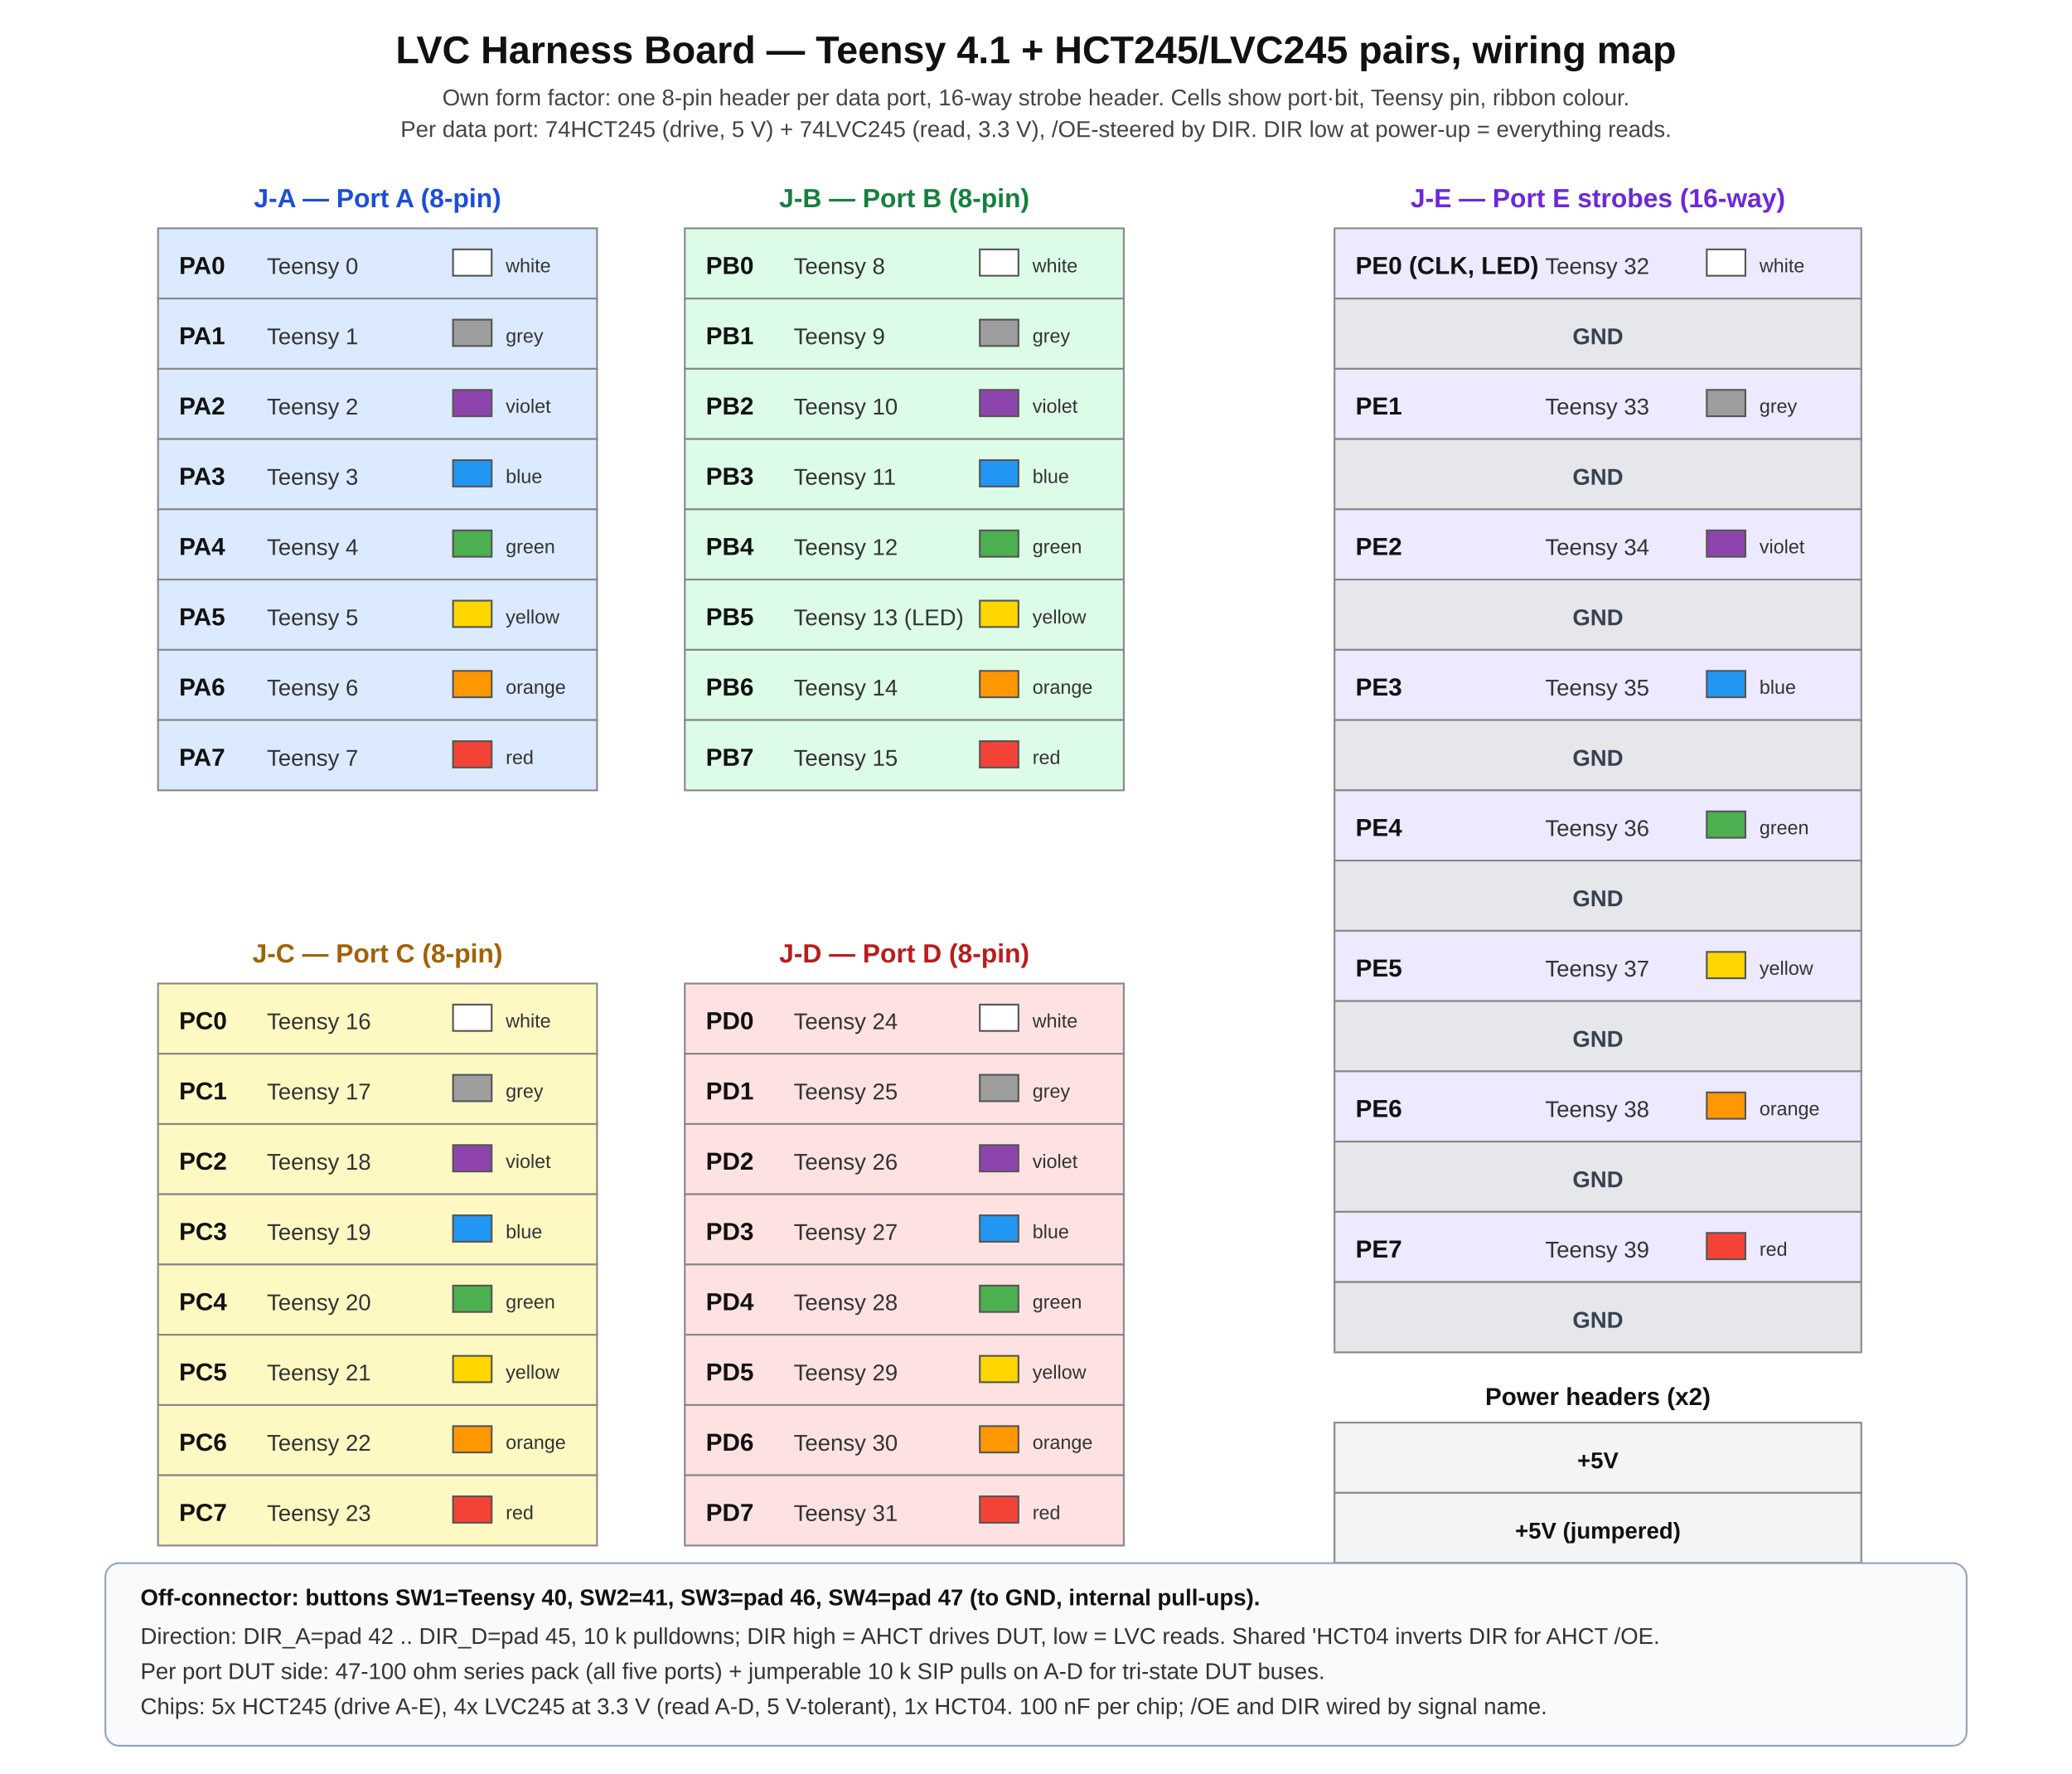
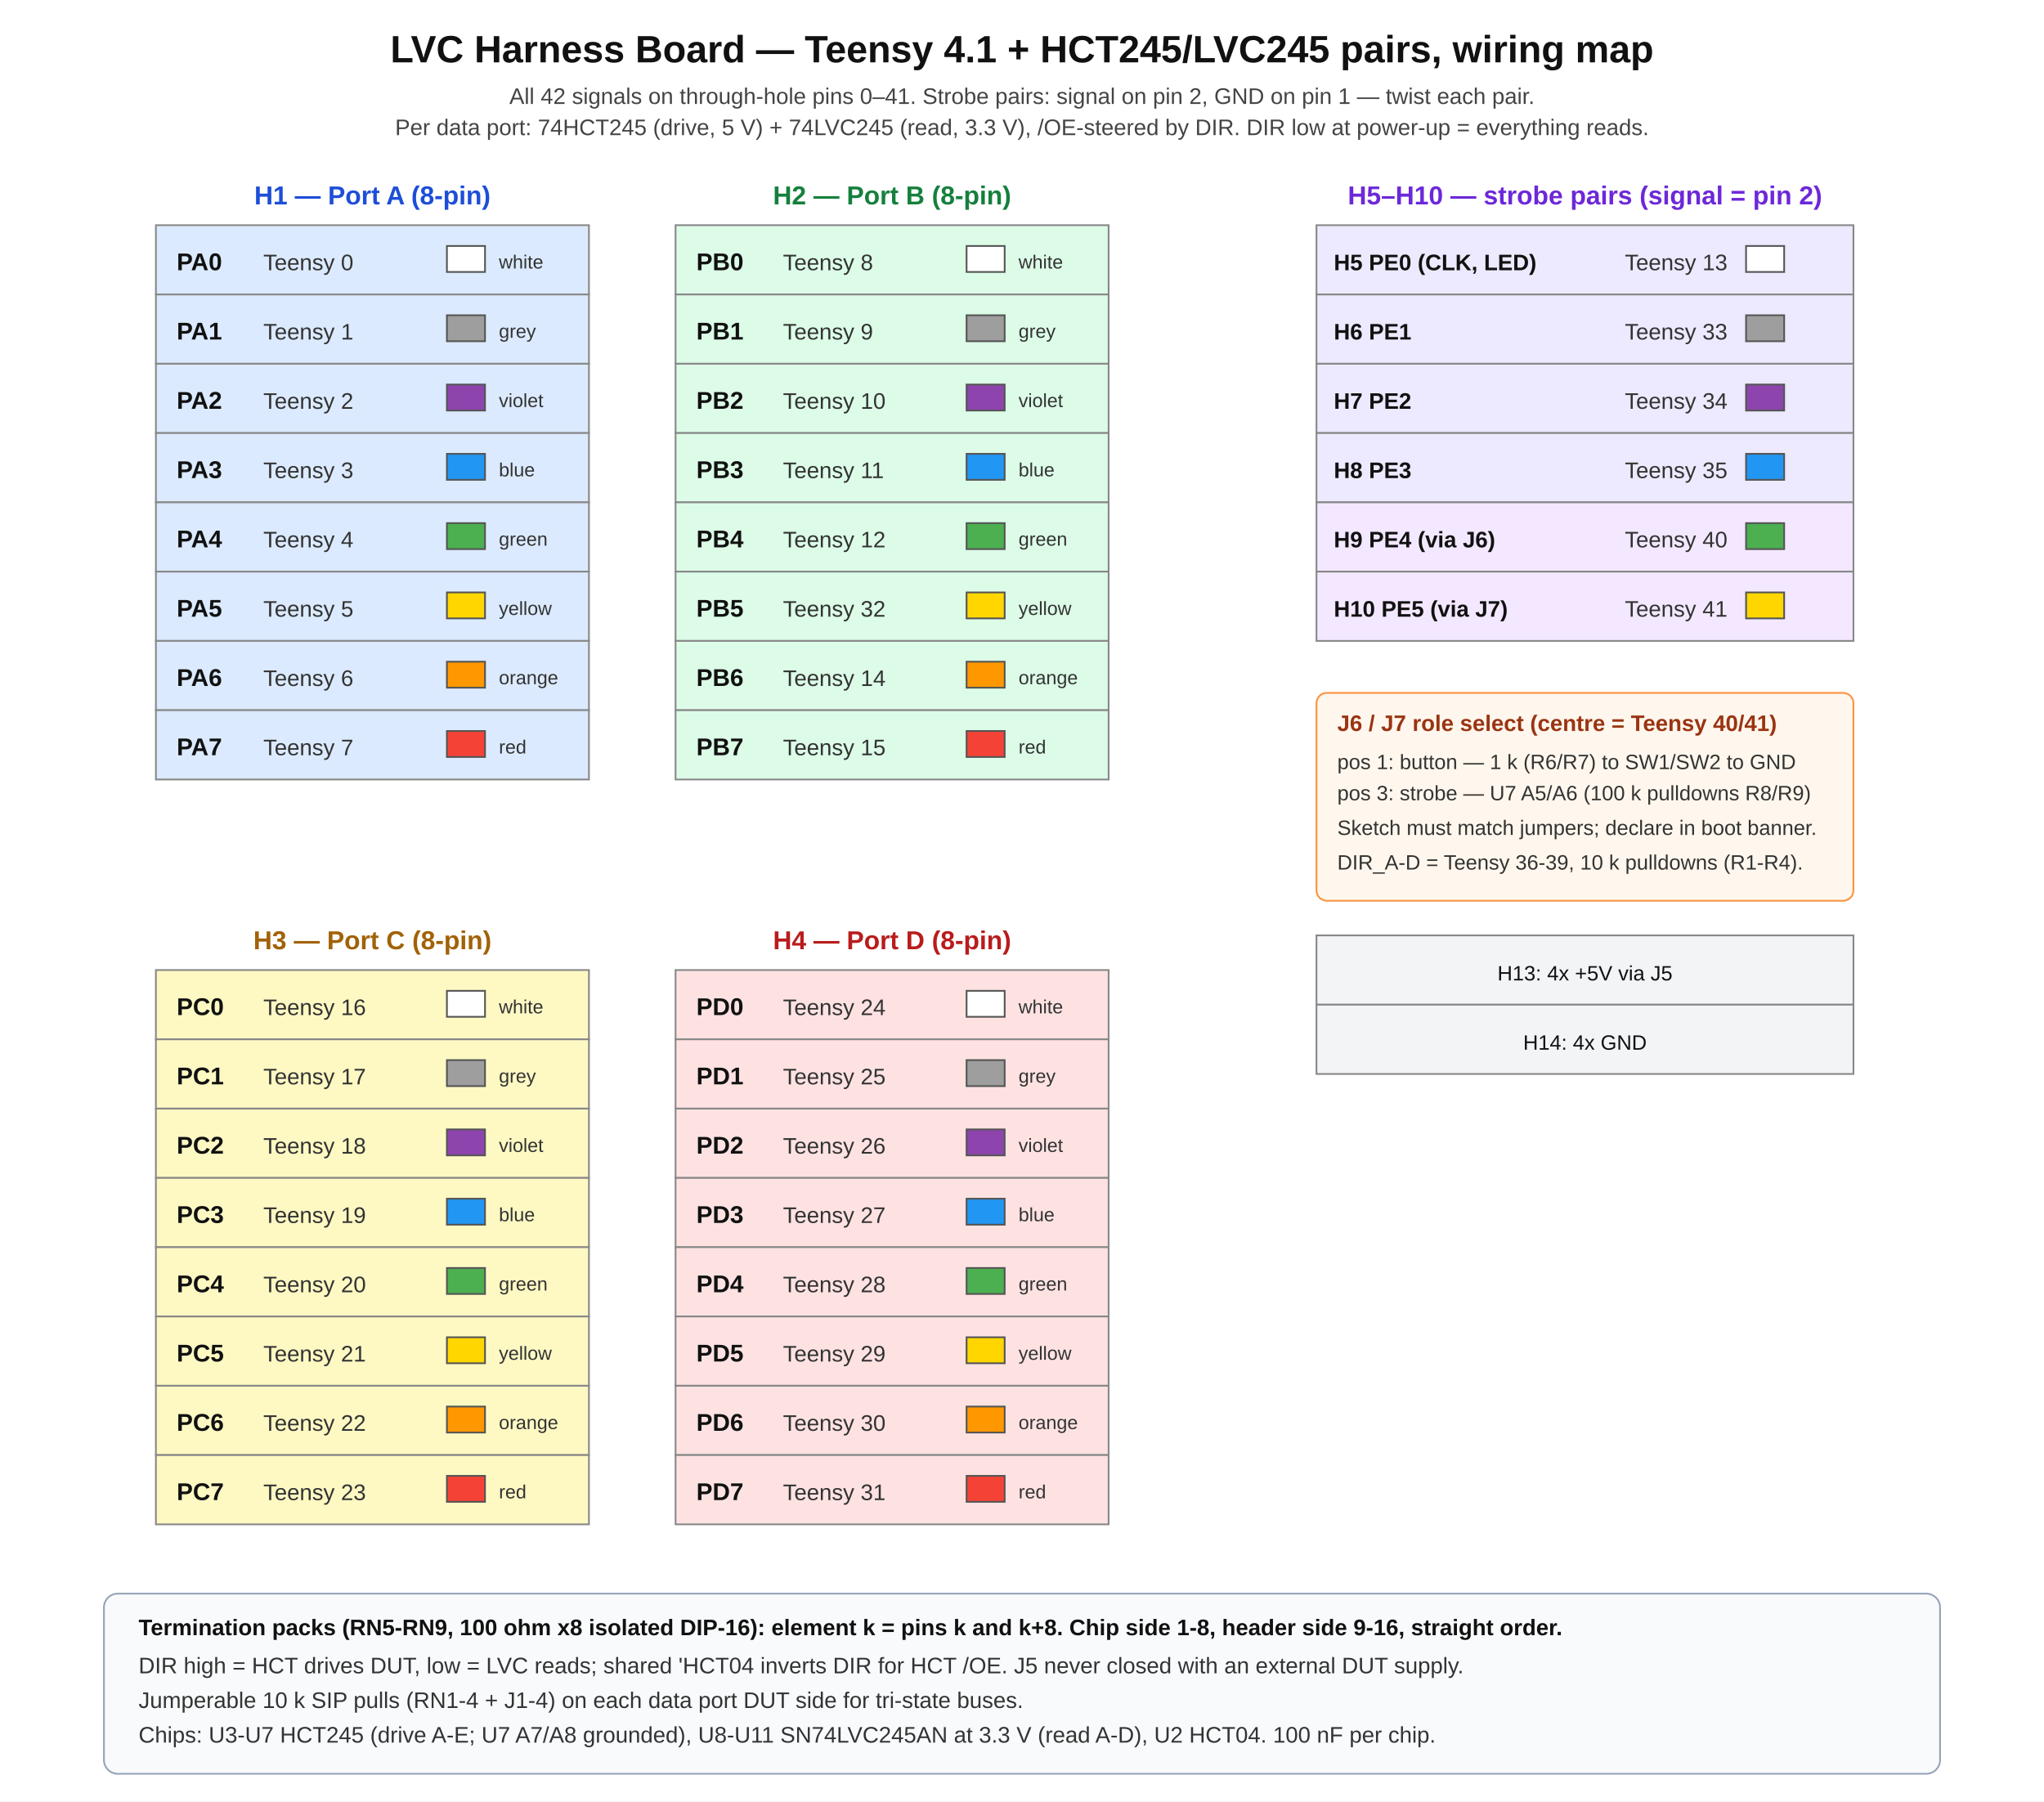
- <svg xmlns="http://www.w3.org/2000/svg" width="1180" height="1010" viewBox="0 0 1180 1010" font-family="Segoe UI, Arial, sans-serif">
-   <rect x="0" y="0" width="1180" height="1010" fill="#ffffff" />
+ <svg xmlns="http://www.w3.org/2000/svg" width="1180" height="1040" viewBox="0 0 1180 1040" font-family="Segoe UI, Arial, sans-serif">
+   <rect x="0" y="0" width="1180" height="1040" fill="#ffffff" />
  <text x="590" y="36" text-anchor="middle" font-size="22" font-weight="bold" fill="#111">LVC Harness Board — Teensy 4.1 + HCT245/LVC245 pairs, wiring map</text>
-   <text x="590" y="60" text-anchor="middle" font-size="13" fill="#444">Own form factor: one 8-pin header per data port, 16-way strobe header. Cells show port·bit, Teensy pin, ribbon colour.</text>
+   <text x="590" y="60" text-anchor="middle" font-size="13" fill="#444">All 42 signals on through-hole pins 0–41. Strobe pairs: signal on pin 2, GND on pin 1 — twist each pair.</text>
  <text x="590" y="78" text-anchor="middle" font-size="13" fill="#444">Per data port: 74HCT245 (drive, 5 V) + 74LVC245 (read, 3.3 V), /OE-steered by DIR. DIR low at power-up = everything reads.</text>
-   <text x="215" y="118" text-anchor="middle" font-size="15" font-weight="bold" fill="#1d4ed8">J-A — Port A (8-pin)</text>
+   <text x="215" y="118" text-anchor="middle" font-size="15" font-weight="bold" fill="#1d4ed8">H1 — Port A (8-pin)</text>
  <rect x="90" y="130" width="250" height="40" fill="#dbeafe" stroke="#888" />
  <text x="102" y="156" font-size="14" font-weight="bold" fill="#111">PA0</text>
  <text x="152" y="156" font-size="13" fill="#333">Teensy 0</text>
  <rect x="258" y="142" width="22" height="15" fill="#ffffff" stroke="#555" />
  <text x="288" y="155" font-size="11" fill="#333">white</text>
  <rect x="90" y="170" width="250" height="40" fill="#dbeafe" stroke="#888" />
  <text x="102" y="196" font-size="14" font-weight="bold" fill="#111">PA1</text>
  <text x="152" y="196" font-size="13" fill="#333">Teensy 1</text>
  <rect x="258" y="182" width="22" height="15" fill="#9e9e9e" stroke="#555" />
  <text x="288" y="195" font-size="11" fill="#333">grey</text>
  <rect x="90" y="210" width="250" height="40" fill="#dbeafe" stroke="#888" />
  <text x="102" y="236" font-size="14" font-weight="bold" fill="#111">PA2</text>
  <text x="152" y="236" font-size="13" fill="#333">Teensy 2</text>
  <rect x="258" y="222" width="22" height="15" fill="#8e44ad" stroke="#555" />
  <text x="288" y="235" font-size="11" fill="#333">violet</text>
  <rect x="90" y="250" width="250" height="40" fill="#dbeafe" stroke="#888" />
  <text x="102" y="276" font-size="14" font-weight="bold" fill="#111">PA3</text>
  <text x="152" y="276" font-size="13" fill="#333">Teensy 3</text>
  <rect x="258" y="262" width="22" height="15" fill="#2196f3" stroke="#555" />
  <text x="288" y="275" font-size="11" fill="#333">blue</text>
  <rect x="90" y="290" width="250" height="40" fill="#dbeafe" stroke="#888" />
  <text x="102" y="316" font-size="14" font-weight="bold" fill="#111">PA4</text>
  <text x="152" y="316" font-size="13" fill="#333">Teensy 4</text>
  <rect x="258" y="302" width="22" height="15" fill="#4caf50" stroke="#555" />
  <text x="288" y="315" font-size="11" fill="#333">green</text>
  <rect x="90" y="330" width="250" height="40" fill="#dbeafe" stroke="#888" />
  <text x="102" y="356" font-size="14" font-weight="bold" fill="#111">PA5</text>
  <text x="152" y="356" font-size="13" fill="#333">Teensy 5</text>
  <rect x="258" y="342" width="22" height="15" fill="#ffd600" stroke="#555" />
  <text x="288" y="355" font-size="11" fill="#333">yellow</text>
  <rect x="90" y="370" width="250" height="40" fill="#dbeafe" stroke="#888" />
  <text x="102" y="396" font-size="14" font-weight="bold" fill="#111">PA6</text>
  <text x="152" y="396" font-size="13" fill="#333">Teensy 6</text>
  <rect x="258" y="382" width="22" height="15" fill="#ff9800" stroke="#555" />
  <text x="288" y="395" font-size="11" fill="#333">orange</text>
  <rect x="90" y="410" width="250" height="40" fill="#dbeafe" stroke="#888" />
  <text x="102" y="436" font-size="14" font-weight="bold" fill="#111">PA7</text>
  <text x="152" y="436" font-size="13" fill="#333">Teensy 7</text>
  <rect x="258" y="422" width="22" height="15" fill="#f44336" stroke="#555" />
  <text x="288" y="435" font-size="11" fill="#333">red</text>
-   <text x="515" y="118" text-anchor="middle" font-size="15" font-weight="bold" fill="#15803d">J-B — Port B (8-pin)</text>
+   <text x="515" y="118" text-anchor="middle" font-size="15" font-weight="bold" fill="#15803d">H2 — Port B (8-pin)</text>
  <rect x="390" y="130" width="250" height="40" fill="#dcfce7" stroke="#888" />
  <text x="402" y="156" font-size="14" font-weight="bold" fill="#111">PB0</text>
  <text x="452" y="156" font-size="13" fill="#333">Teensy 8</text>
  <rect x="558" y="142" width="22" height="15" fill="#ffffff" stroke="#555" />
  <text x="588" y="155" font-size="11" fill="#333">white</text>
  <rect x="390" y="170" width="250" height="40" fill="#dcfce7" stroke="#888" />
  <text x="402" y="196" font-size="14" font-weight="bold" fill="#111">PB1</text>
  <text x="452" y="196" font-size="13" fill="#333">Teensy 9</text>
  <rect x="558" y="182" width="22" height="15" fill="#9e9e9e" stroke="#555" />
  <text x="588" y="195" font-size="11" fill="#333">grey</text>
  <rect x="390" y="210" width="250" height="40" fill="#dcfce7" stroke="#888" />
  <text x="402" y="236" font-size="14" font-weight="bold" fill="#111">PB2</text>
  <text x="452" y="236" font-size="13" fill="#333">Teensy 10</text>
  <rect x="558" y="222" width="22" height="15" fill="#8e44ad" stroke="#555" />
  <text x="588" y="235" font-size="11" fill="#333">violet</text>
  <rect x="390" y="250" width="250" height="40" fill="#dcfce7" stroke="#888" />
  <text x="402" y="276" font-size="14" font-weight="bold" fill="#111">PB3</text>
  <text x="452" y="276" font-size="13" fill="#333">Teensy 11</text>
  <rect x="558" y="262" width="22" height="15" fill="#2196f3" stroke="#555" />
  <text x="588" y="275" font-size="11" fill="#333">blue</text>
  <rect x="390" y="290" width="250" height="40" fill="#dcfce7" stroke="#888" />
  <text x="402" y="316" font-size="14" font-weight="bold" fill="#111">PB4</text>
  <text x="452" y="316" font-size="13" fill="#333">Teensy 12</text>
  <rect x="558" y="302" width="22" height="15" fill="#4caf50" stroke="#555" />
  <text x="588" y="315" font-size="11" fill="#333">green</text>
  <rect x="390" y="330" width="250" height="40" fill="#dcfce7" stroke="#888" />
  <text x="402" y="356" font-size="14" font-weight="bold" fill="#111">PB5</text>
-   <text x="452" y="356" font-size="13" fill="#333">Teensy 13 (LED)</text>
+   <text x="452" y="356" font-size="13" fill="#333">Teensy 32</text>
  <rect x="558" y="342" width="22" height="15" fill="#ffd600" stroke="#555" />
  <text x="588" y="355" font-size="11" fill="#333">yellow</text>
  <rect x="390" y="370" width="250" height="40" fill="#dcfce7" stroke="#888" />
  <text x="402" y="396" font-size="14" font-weight="bold" fill="#111">PB6</text>
  <text x="452" y="396" font-size="13" fill="#333">Teensy 14</text>
  <rect x="558" y="382" width="22" height="15" fill="#ff9800" stroke="#555" />
  <text x="588" y="395" font-size="11" fill="#333">orange</text>
  <rect x="390" y="410" width="250" height="40" fill="#dcfce7" stroke="#888" />
  <text x="402" y="436" font-size="14" font-weight="bold" fill="#111">PB7</text>
  <text x="452" y="436" font-size="13" fill="#333">Teensy 15</text>
  <rect x="558" y="422" width="22" height="15" fill="#f44336" stroke="#555" />
  <text x="588" y="435" font-size="11" fill="#333">red</text>
-   <text x="215" y="548" text-anchor="middle" font-size="15" font-weight="bold" fill="#a16207">J-C — Port C (8-pin)</text>
+   <text x="215" y="548" text-anchor="middle" font-size="15" font-weight="bold" fill="#a16207">H3 — Port C (8-pin)</text>
  <rect x="90" y="560" width="250" height="40" fill="#fef9c3" stroke="#888" />
  <text x="102" y="586" font-size="14" font-weight="bold" fill="#111">PC0</text>
  <text x="152" y="586" font-size="13" fill="#333">Teensy 16</text>
  <rect x="258" y="572" width="22" height="15" fill="#ffffff" stroke="#555" />
  <text x="288" y="585" font-size="11" fill="#333">white</text>
  <rect x="90" y="600" width="250" height="40" fill="#fef9c3" stroke="#888" />
  <text x="102" y="626" font-size="14" font-weight="bold" fill="#111">PC1</text>
  <text x="152" y="626" font-size="13" fill="#333">Teensy 17</text>
  <rect x="258" y="612" width="22" height="15" fill="#9e9e9e" stroke="#555" />
  <text x="288" y="625" font-size="11" fill="#333">grey</text>
  <rect x="90" y="640" width="250" height="40" fill="#fef9c3" stroke="#888" />
  <text x="102" y="666" font-size="14" font-weight="bold" fill="#111">PC2</text>
  <text x="152" y="666" font-size="13" fill="#333">Teensy 18</text>
  <rect x="258" y="652" width="22" height="15" fill="#8e44ad" stroke="#555" />
  <text x="288" y="665" font-size="11" fill="#333">violet</text>
  <rect x="90" y="680" width="250" height="40" fill="#fef9c3" stroke="#888" />
  <text x="102" y="706" font-size="14" font-weight="bold" fill="#111">PC3</text>
  <text x="152" y="706" font-size="13" fill="#333">Teensy 19</text>
  <rect x="258" y="692" width="22" height="15" fill="#2196f3" stroke="#555" />
  <text x="288" y="705" font-size="11" fill="#333">blue</text>
  <rect x="90" y="720" width="250" height="40" fill="#fef9c3" stroke="#888" />
  <text x="102" y="746" font-size="14" font-weight="bold" fill="#111">PC4</text>
  <text x="152" y="746" font-size="13" fill="#333">Teensy 20</text>
  <rect x="258" y="732" width="22" height="15" fill="#4caf50" stroke="#555" />
  <text x="288" y="745" font-size="11" fill="#333">green</text>
  <rect x="90" y="760" width="250" height="40" fill="#fef9c3" stroke="#888" />
  <text x="102" y="786" font-size="14" font-weight="bold" fill="#111">PC5</text>
  <text x="152" y="786" font-size="13" fill="#333">Teensy 21</text>
  <rect x="258" y="772" width="22" height="15" fill="#ffd600" stroke="#555" />
  <text x="288" y="785" font-size="11" fill="#333">yellow</text>
  <rect x="90" y="800" width="250" height="40" fill="#fef9c3" stroke="#888" />
  <text x="102" y="826" font-size="14" font-weight="bold" fill="#111">PC6</text>
  <text x="152" y="826" font-size="13" fill="#333">Teensy 22</text>
  <rect x="258" y="812" width="22" height="15" fill="#ff9800" stroke="#555" />
  <text x="288" y="825" font-size="11" fill="#333">orange</text>
  <rect x="90" y="840" width="250" height="40" fill="#fef9c3" stroke="#888" />
  <text x="102" y="866" font-size="14" font-weight="bold" fill="#111">PC7</text>
  <text x="152" y="866" font-size="13" fill="#333">Teensy 23</text>
  <rect x="258" y="852" width="22" height="15" fill="#f44336" stroke="#555" />
  <text x="288" y="865" font-size="11" fill="#333">red</text>
-   <text x="515" y="548" text-anchor="middle" font-size="15" font-weight="bold" fill="#b91c1c">J-D — Port D (8-pin)</text>
+   <text x="515" y="548" text-anchor="middle" font-size="15" font-weight="bold" fill="#b91c1c">H4 — Port D (8-pin)</text>
  <rect x="390" y="560" width="250" height="40" fill="#fee2e2" stroke="#888" />
  <text x="402" y="586" font-size="14" font-weight="bold" fill="#111">PD0</text>
  <text x="452" y="586" font-size="13" fill="#333">Teensy 24</text>
  <rect x="558" y="572" width="22" height="15" fill="#ffffff" stroke="#555" />
  <text x="588" y="585" font-size="11" fill="#333">white</text>
  <rect x="390" y="600" width="250" height="40" fill="#fee2e2" stroke="#888" />
  <text x="402" y="626" font-size="14" font-weight="bold" fill="#111">PD1</text>
  <text x="452" y="626" font-size="13" fill="#333">Teensy 25</text>
  <rect x="558" y="612" width="22" height="15" fill="#9e9e9e" stroke="#555" />
  <text x="588" y="625" font-size="11" fill="#333">grey</text>
  <rect x="390" y="640" width="250" height="40" fill="#fee2e2" stroke="#888" />
  <text x="402" y="666" font-size="14" font-weight="bold" fill="#111">PD2</text>
  <text x="452" y="666" font-size="13" fill="#333">Teensy 26</text>
  <rect x="558" y="652" width="22" height="15" fill="#8e44ad" stroke="#555" />
  <text x="588" y="665" font-size="11" fill="#333">violet</text>
  <rect x="390" y="680" width="250" height="40" fill="#fee2e2" stroke="#888" />
  <text x="402" y="706" font-size="14" font-weight="bold" fill="#111">PD3</text>
  <text x="452" y="706" font-size="13" fill="#333">Teensy 27</text>
  <rect x="558" y="692" width="22" height="15" fill="#2196f3" stroke="#555" />
  <text x="588" y="705" font-size="11" fill="#333">blue</text>
  <rect x="390" y="720" width="250" height="40" fill="#fee2e2" stroke="#888" />
  <text x="402" y="746" font-size="14" font-weight="bold" fill="#111">PD4</text>
  <text x="452" y="746" font-size="13" fill="#333">Teensy 28</text>
  <rect x="558" y="732" width="22" height="15" fill="#4caf50" stroke="#555" />
  <text x="588" y="745" font-size="11" fill="#333">green</text>
  <rect x="390" y="760" width="250" height="40" fill="#fee2e2" stroke="#888" />
  <text x="402" y="786" font-size="14" font-weight="bold" fill="#111">PD5</text>
  <text x="452" y="786" font-size="13" fill="#333">Teensy 29</text>
  <rect x="558" y="772" width="22" height="15" fill="#ffd600" stroke="#555" />
  <text x="588" y="785" font-size="11" fill="#333">yellow</text>
  <rect x="390" y="800" width="250" height="40" fill="#fee2e2" stroke="#888" />
  <text x="402" y="826" font-size="14" font-weight="bold" fill="#111">PD6</text>
  <text x="452" y="826" font-size="13" fill="#333">Teensy 30</text>
  <rect x="558" y="812" width="22" height="15" fill="#ff9800" stroke="#555" />
  <text x="588" y="825" font-size="11" fill="#333">orange</text>
  <rect x="390" y="840" width="250" height="40" fill="#fee2e2" stroke="#888" />
  <text x="402" y="866" font-size="14" font-weight="bold" fill="#111">PD7</text>
  <text x="452" y="866" font-size="13" fill="#333">Teensy 31</text>
  <rect x="558" y="852" width="22" height="15" fill="#f44336" stroke="#555" />
  <text x="588" y="865" font-size="11" fill="#333">red</text>
-   <text x="910" y="118" text-anchor="middle" font-size="15" font-weight="bold" fill="#6d28d9">J-E — Port E strobes (16-way)</text>
-   <rect x="760" y="130" width="300" height="40" fill="#ede9fe" stroke="#888" />
-   <text x="772" y="156" font-size="14" font-weight="bold" fill="#111">PE0 (CLK, LED)</text>
-   <text x="880" y="156" font-size="13" fill="#333">Teensy 32</text>
-   <rect x="972" y="142" width="22" height="15" fill="#ffffff" stroke="#555" />
-   <text x="1002" y="155" font-size="11" fill="#333">white</text>
-   <rect x="760" y="170" width="300" height="40" fill="#e5e7eb" stroke="#888" />
-   <text x="910" y="196" text-anchor="middle" font-size="13" font-weight="bold" fill="#374151">GND</text>
-   <rect x="760" y="210" width="300" height="40" fill="#ede9fe" stroke="#888" />
-   <text x="772" y="236" font-size="14" font-weight="bold" fill="#111">PE1</text>
-   <text x="880" y="236" font-size="13" fill="#333">Teensy 33</text>
-   <rect x="972" y="222" width="22" height="15" fill="#9e9e9e" stroke="#555" />
-   <text x="1002" y="235" font-size="11" fill="#333">grey</text>
-   <rect x="760" y="250" width="300" height="40" fill="#e5e7eb" stroke="#888" />
-   <text x="910" y="276" text-anchor="middle" font-size="13" font-weight="bold" fill="#374151">GND</text>
-   <rect x="760" y="290" width="300" height="40" fill="#ede9fe" stroke="#888" />
-   <text x="772" y="316" font-size="14" font-weight="bold" fill="#111">PE2</text>
-   <text x="880" y="316" font-size="13" fill="#333">Teensy 34</text>
-   <rect x="972" y="302" width="22" height="15" fill="#8e44ad" stroke="#555" />
-   <text x="1002" y="315" font-size="11" fill="#333">violet</text>
-   <rect x="760" y="330" width="300" height="40" fill="#e5e7eb" stroke="#888" />
-   <text x="910" y="356" text-anchor="middle" font-size="13" font-weight="bold" fill="#374151">GND</text>
-   <rect x="760" y="370" width="300" height="40" fill="#ede9fe" stroke="#888" />
-   <text x="772" y="396" font-size="14" font-weight="bold" fill="#111">PE3</text>
-   <text x="880" y="396" font-size="13" fill="#333">Teensy 35</text>
-   <rect x="972" y="382" width="22" height="15" fill="#2196f3" stroke="#555" />
-   <text x="1002" y="395" font-size="11" fill="#333">blue</text>
-   <rect x="760" y="410" width="300" height="40" fill="#e5e7eb" stroke="#888" />
-   <text x="910" y="436" text-anchor="middle" font-size="13" font-weight="bold" fill="#374151">GND</text>
-   <rect x="760" y="450" width="300" height="40" fill="#ede9fe" stroke="#888" />
-   <text x="772" y="476" font-size="14" font-weight="bold" fill="#111">PE4</text>
-   <text x="880" y="476" font-size="13" fill="#333">Teensy 36</text>
-   <rect x="972" y="462" width="22" height="15" fill="#4caf50" stroke="#555" />
-   <text x="1002" y="475" font-size="11" fill="#333">green</text>
-   <rect x="760" y="490" width="300" height="40" fill="#e5e7eb" stroke="#888" />
-   <text x="910" y="516" text-anchor="middle" font-size="13" font-weight="bold" fill="#374151">GND</text>
-   <rect x="760" y="530" width="300" height="40" fill="#ede9fe" stroke="#888" />
-   <text x="772" y="556" font-size="14" font-weight="bold" fill="#111">PE5</text>
-   <text x="880" y="556" font-size="13" fill="#333">Teensy 37</text>
-   <rect x="972" y="542" width="22" height="15" fill="#ffd600" stroke="#555" />
-   <text x="1002" y="555" font-size="11" fill="#333">yellow</text>
-   <rect x="760" y="570" width="300" height="40" fill="#e5e7eb" stroke="#888" />
-   <text x="910" y="596" text-anchor="middle" font-size="13" font-weight="bold" fill="#374151">GND</text>
-   <rect x="760" y="610" width="300" height="40" fill="#ede9fe" stroke="#888" />
-   <text x="772" y="636" font-size="14" font-weight="bold" fill="#111">PE6</text>
-   <text x="880" y="636" font-size="13" fill="#333">Teensy 38</text>
-   <rect x="972" y="622" width="22" height="15" fill="#ff9800" stroke="#555" />
-   <text x="1002" y="635" font-size="11" fill="#333">orange</text>
-   <rect x="760" y="650" width="300" height="40" fill="#e5e7eb" stroke="#888" />
-   <text x="910" y="676" text-anchor="middle" font-size="13" font-weight="bold" fill="#374151">GND</text>
-   <rect x="760" y="690" width="300" height="40" fill="#ede9fe" stroke="#888" />
-   <text x="772" y="716" font-size="14" font-weight="bold" fill="#111">PE7</text>
-   <text x="880" y="716" font-size="13" fill="#333">Teensy 39</text>
-   <rect x="972" y="702" width="22" height="15" fill="#f44336" stroke="#555" />
-   <text x="1002" y="715" font-size="11" fill="#333">red</text>
-   <rect x="760" y="730" width="300" height="40" fill="#e5e7eb" stroke="#888" />
-   <text x="910" y="756" text-anchor="middle" font-size="13" font-weight="bold" fill="#374151">GND</text>
-   <text x="910" y="800" text-anchor="middle" font-size="14" font-weight="bold" fill="#111">Power headers (x2)</text>
-   <rect x="760" y="810" width="300" height="40" fill="#f3f4f6" stroke="#888" />
-   <text x="910" y="836" text-anchor="middle" font-size="13" font-weight="bold" fill="#111">+5V</text>
-   <rect x="760" y="850" width="300" height="40" fill="#f3f4f6" stroke="#888" />
-   <text x="910" y="876" text-anchor="middle" font-size="13" font-weight="bold" fill="#111">+5V (jumpered)</text>
-   <rect x="760" y="890" width="300" height="40" fill="#f3f4f6" stroke="#888" />
-   <text x="910" y="916" text-anchor="middle" font-size="13" font-weight="bold" fill="#111">GND</text>
-   <rect x="760" y="930" width="300" height="40" fill="#f3f4f6" stroke="#888" />
-   <text x="910" y="956" text-anchor="middle" font-size="13" font-weight="bold" fill="#111">GND</text>
-   <rect x="60" y="890" width="1060" height="104" fill="#f8fafc" stroke="#94a3b8" rx="8" />
-   <text x="80" y="914" font-size="13" font-weight="bold" fill="#111">Off-connector: buttons SW1=Teensy 40, SW2=41, SW3=pad 46, SW4=pad 47 (to GND, internal pull-ups).</text>
-   <text x="80" y="936" font-size="13" fill="#333">Direction: DIR_A=pad 42 .. DIR_D=pad 45, 10 k pulldowns; DIR high = AHCT drives DUT, low = LVC reads. Shared 'HCT04 inverts DIR for AHCT /OE.</text>
-   <text x="80" y="956" font-size="13" fill="#333">Per port DUT side: 47-100 ohm series pack (all five ports) + jumperable 10 k SIP pulls on A-D for tri-state DUT buses.</text>
-   <text x="80" y="976" font-size="13" fill="#333">Chips: 5x HCT245 (drive A-E), 4x LVC245 at 3.3 V (read A-D, 5 V-tolerant), 1x HCT04. 100 nF per chip; /OE and DIR wired by signal name.</text>
+   <text x="915" y="118" text-anchor="middle" font-size="15" font-weight="bold" fill="#6d28d9">H5–H10 — strobe pairs (signal = pin 2)</text>
+   <rect x="760" y="130" width="310" height="40" fill="#ede9fe" stroke="#888" />
+   <text x="770" y="156" font-size="13" font-weight="bold" fill="#111">H5  PE0 (CLK, LED)</text>
+   <text x="938" y="156" font-size="13" fill="#333">Teensy 13</text>
+   <rect x="1008" y="142" width="22" height="15" fill="#ffffff" stroke="#555" />
+   <rect x="760" y="170" width="310" height="40" fill="#ede9fe" stroke="#888" />
+   <text x="770" y="196" font-size="13" font-weight="bold" fill="#111">H6  PE1</text>
+   <text x="938" y="196" font-size="13" fill="#333">Teensy 33</text>
+   <rect x="1008" y="182" width="22" height="15" fill="#9e9e9e" stroke="#555" />
+   <rect x="760" y="210" width="310" height="40" fill="#ede9fe" stroke="#888" />
+   <text x="770" y="236" font-size="13" font-weight="bold" fill="#111">H7  PE2</text>
+   <text x="938" y="236" font-size="13" fill="#333">Teensy 34</text>
+   <rect x="1008" y="222" width="22" height="15" fill="#8e44ad" stroke="#555" />
+   <rect x="760" y="250" width="310" height="40" fill="#ede9fe" stroke="#888" />
+   <text x="770" y="276" font-size="13" font-weight="bold" fill="#111">H8  PE3</text>
+   <text x="938" y="276" font-size="13" fill="#333">Teensy 35</text>
+   <rect x="1008" y="262" width="22" height="15" fill="#2196f3" stroke="#555" />
+   <rect x="760" y="290" width="310" height="40" fill="#f3e8ff" stroke="#888" />
+   <text x="770" y="316" font-size="13" font-weight="bold" fill="#111">H9  PE4 (via J6)</text>
+   <text x="938" y="316" font-size="13" fill="#333">Teensy 40</text>
+   <rect x="1008" y="302" width="22" height="15" fill="#4caf50" stroke="#555" />
+   <rect x="760" y="330" width="310" height="40" fill="#f3e8ff" stroke="#888" />
+   <text x="770" y="356" font-size="13" font-weight="bold" fill="#111">H10  PE5 (via J7)</text>
+   <text x="938" y="356" font-size="13" fill="#333">Teensy 41</text>
+   <rect x="1008" y="342" width="22" height="15" fill="#ffd600" stroke="#555" />
+   <rect x="760" y="400" width="310" height="120" fill="#fff7ed" stroke="#fb923c" rx="6" />
+   <text x="772" y="422" font-size="13" font-weight="bold" fill="#9a3412">J6 / J7 role select (centre = Teensy 40/41)</text>
+   <text x="772" y="444" font-size="12" fill="#333">pos 1: button — 1 k (R6/R7) to SW1/SW2 to GND</text>
+   <text x="772" y="462" font-size="12" fill="#333">pos 3: strobe — U7 A5/A6 (100 k pulldowns R8/R9)</text>
+   <text x="772" y="482" font-size="12" fill="#333">Sketch must match jumpers; declare in boot banner.</text>
+   <text x="772" y="502" font-size="12" fill="#333">DIR_A-D = Teensy 36-39, 10 k pulldowns (R1-R4).</text>
+   <rect x="760" y="540" width="310" height="40" fill="#f3f4f6" stroke="#888" />
+   <text x="915" y="566" text-anchor="middle" font-size="12" fill="#111">H13: 4x +5V via J5</text>
+   <rect x="760" y="580" width="310" height="40" fill="#f3f4f6" stroke="#888" />
+   <text x="915" y="606" text-anchor="middle" font-size="12" fill="#111">H14: 4x GND</text>
+   <rect x="60" y="920" width="1060" height="104" fill="#f8fafc" stroke="#94a3b8" rx="8" />
+   <text x="80" y="944" font-size="13" font-weight="bold" fill="#111">Termination packs (RN5-RN9, 100 ohm x8 isolated DIP-16): element k = pins k and k+8. Chip side 1-8, header side 9-16, straight order.</text>
+   <text x="80" y="966" font-size="13" fill="#333">DIR high = HCT drives DUT, low = LVC reads; shared 'HCT04 inverts DIR for HCT /OE. J5 never closed with an external DUT supply.</text>
+   <text x="80" y="986" font-size="13" fill="#333">Jumperable 10 k SIP pulls (RN1-4 + J1-4) on each data port DUT side for tri-state buses.</text>
+   <text x="80" y="1006" font-size="13" fill="#333">Chips: U3-U7 HCT245 (drive A-E; U7 A7/A8 grounded), U8-U11 SN74LVC245AN at 3.3 V (read A-D), U2 HCT04. 100 nF per chip.</text>
</svg>
